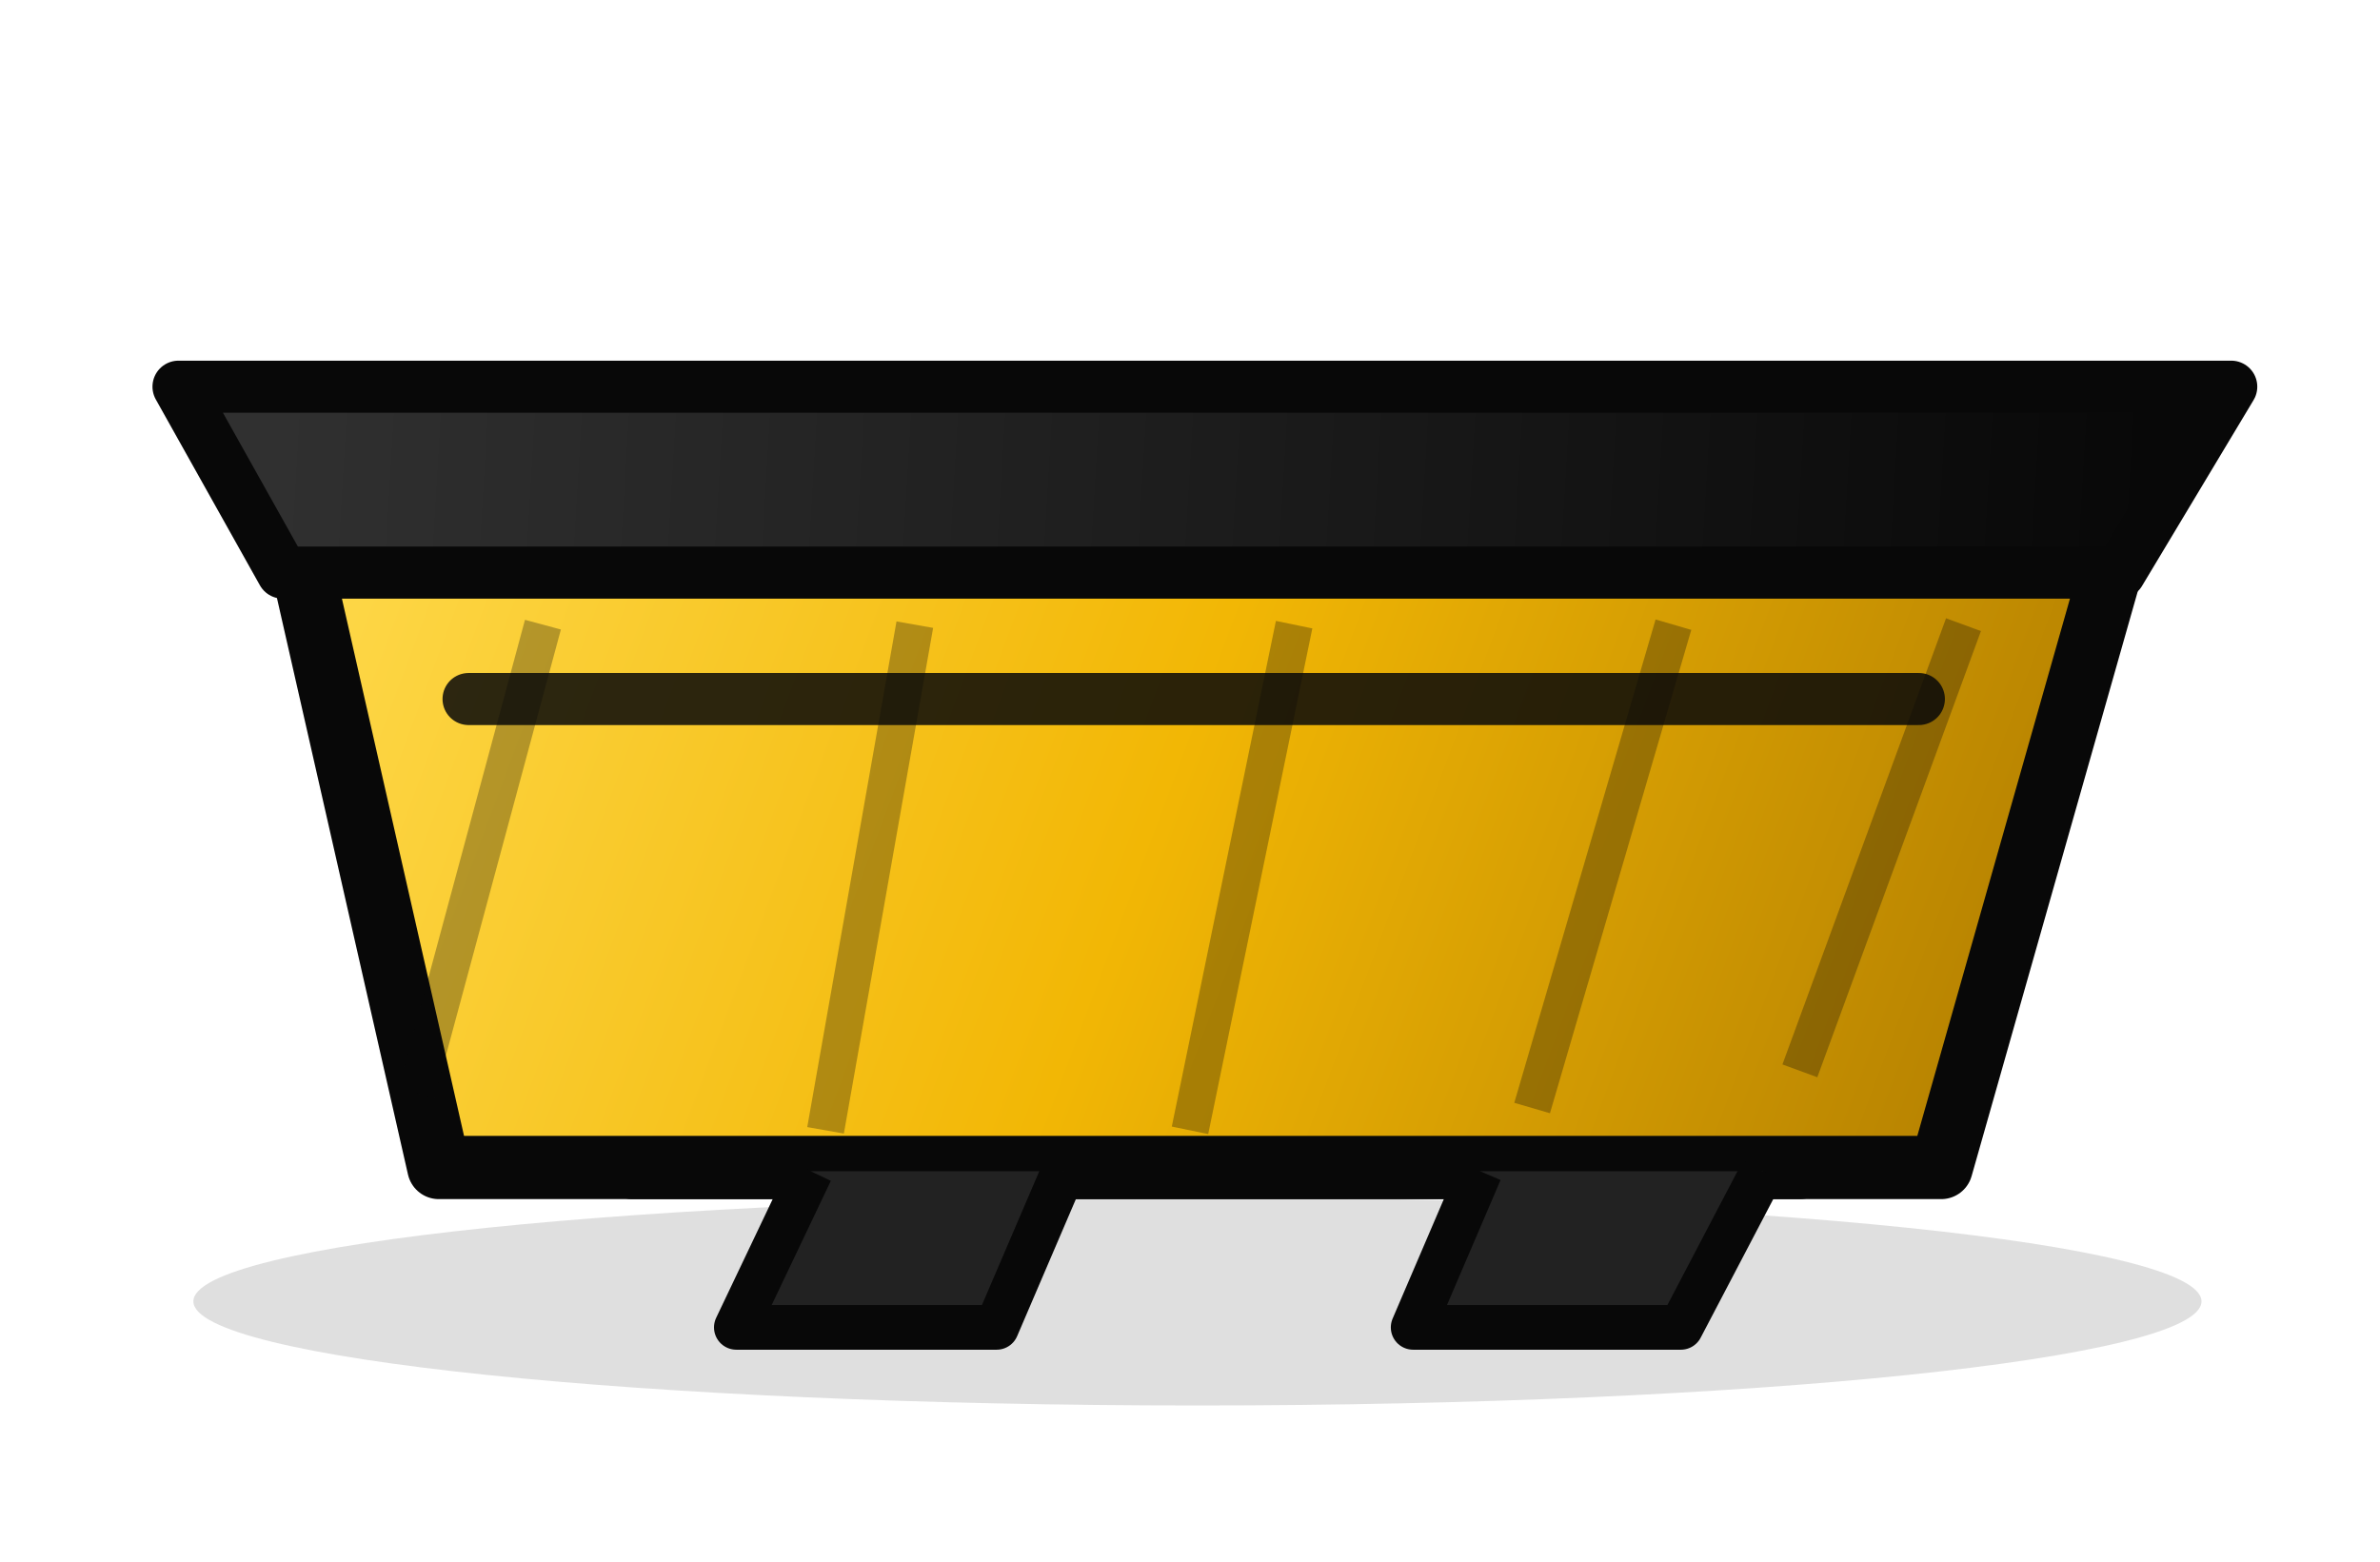
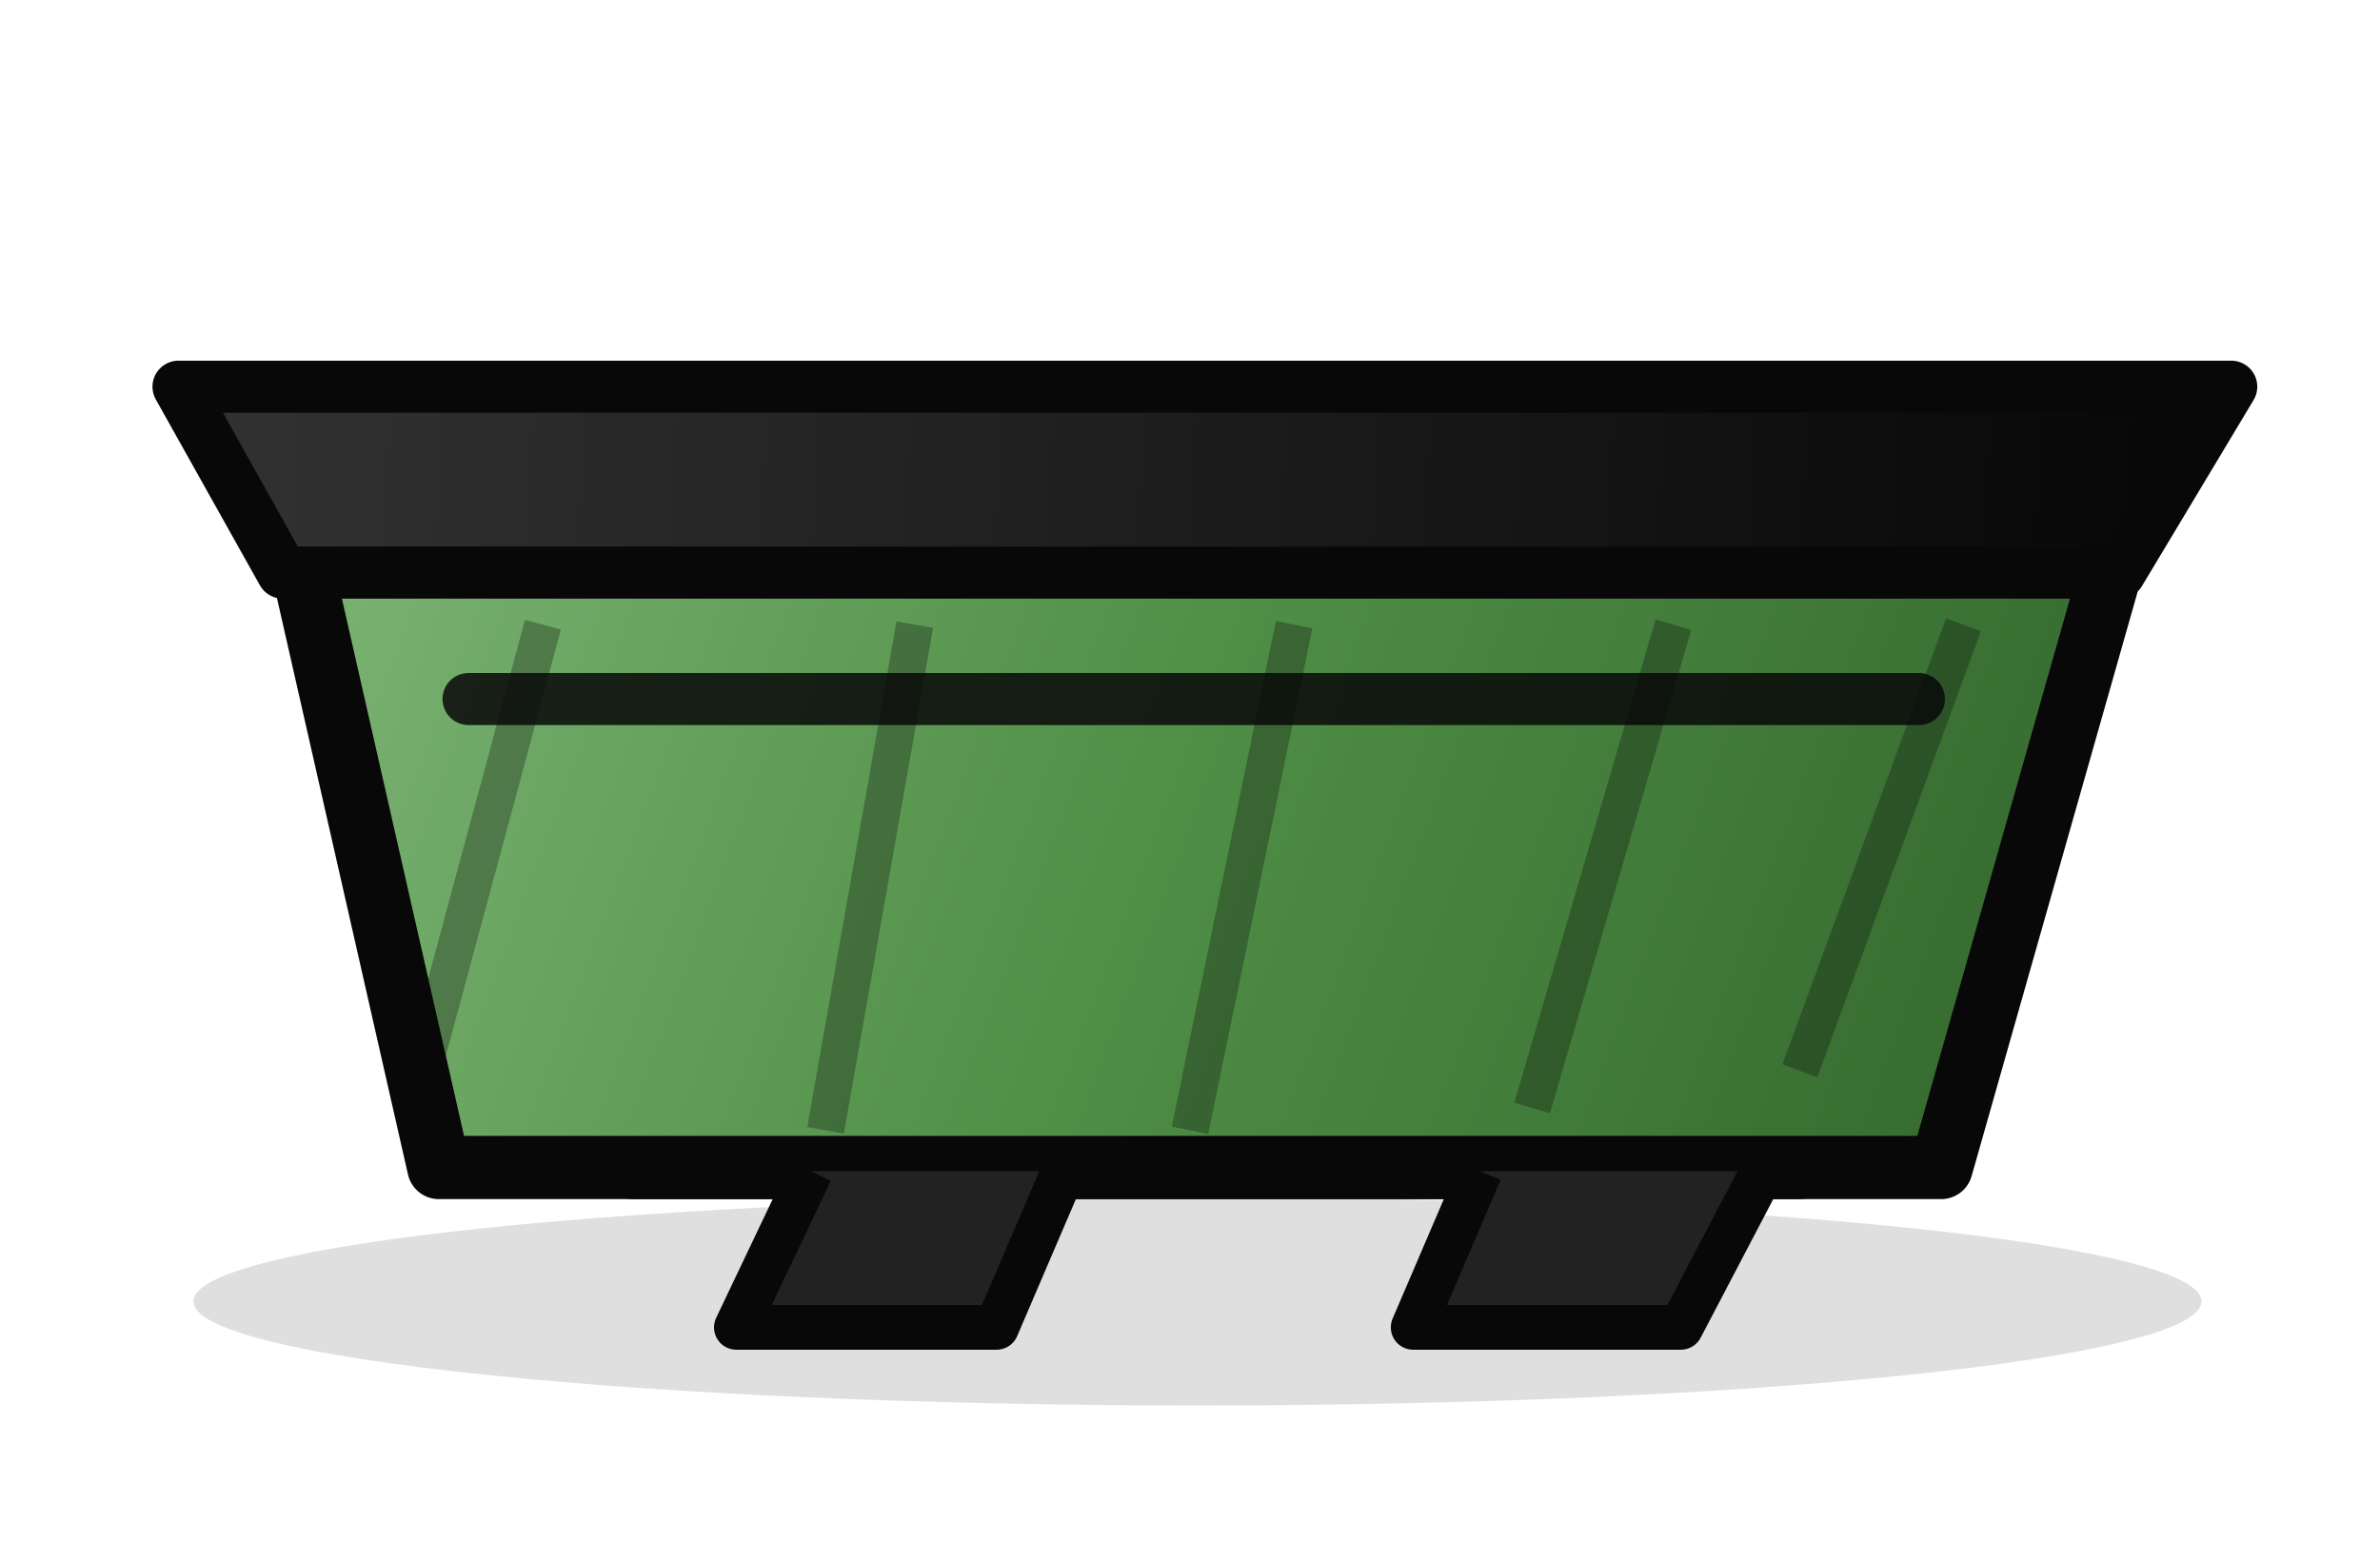
<svg xmlns="http://www.w3.org/2000/svg" viewBox="0 0 640 420" role="img" aria-label="Container skip mare de 7 metri cubi">
  <defs>
    <linearGradient id="body7" x1="70" x2="568" y1="132" y2="318" gradientUnits="userSpaceOnUse">
-       <stop stop-color="#ffdb4f" />
-       <stop offset="0.48" stop-color="#f2b705" />
-       <stop offset="1" stop-color="#ac7900" />
+       <stop stop-color="#7eb576" />
+       <stop offset="0.48" stop-color="#4f8f46" />
+       <stop offset="1" stop-color="#32652c" />
    </linearGradient>
    <linearGradient id="dark7" x1="74" x2="578" y1="116" y2="146" gradientUnits="userSpaceOnUse">
      <stop stop-color="#303030" />
      <stop offset="1" stop-color="#080808" />
    </linearGradient>
  </defs>
  <rect width="640" height="420" fill="none" />
  <ellipse cx="322" cy="350" rx="270" ry="28" fill="#080808" opacity=".13" />
  <path d="M78 138h494l-50 176H118z" fill="url(#body7)" stroke="#080808" stroke-width="17" stroke-linejoin="round" />
  <path d="M48 104h552l-30 50H76z" fill="url(#dark7)" stroke="#080808" stroke-width="14" stroke-linejoin="round" />
  <path d="M126 188h390" stroke="#080808" stroke-width="14" stroke-linecap="round" opacity=".85" />
  <path d="M170 315h314" stroke="#080808" stroke-width="15" stroke-linecap="round" />
  <path d="M146 168l-34 126M246 168l-24 136M348 168l-28 136M450 168l-38 130M528 168l-44 120" stroke="#080808" stroke-width="10" opacity=".29" />
  <path d="M218 315l-20 42h70l18-42M398 315l-18 42h72l22-42" fill="#222" stroke="#080808" stroke-width="12" stroke-linejoin="round" />
</svg>
